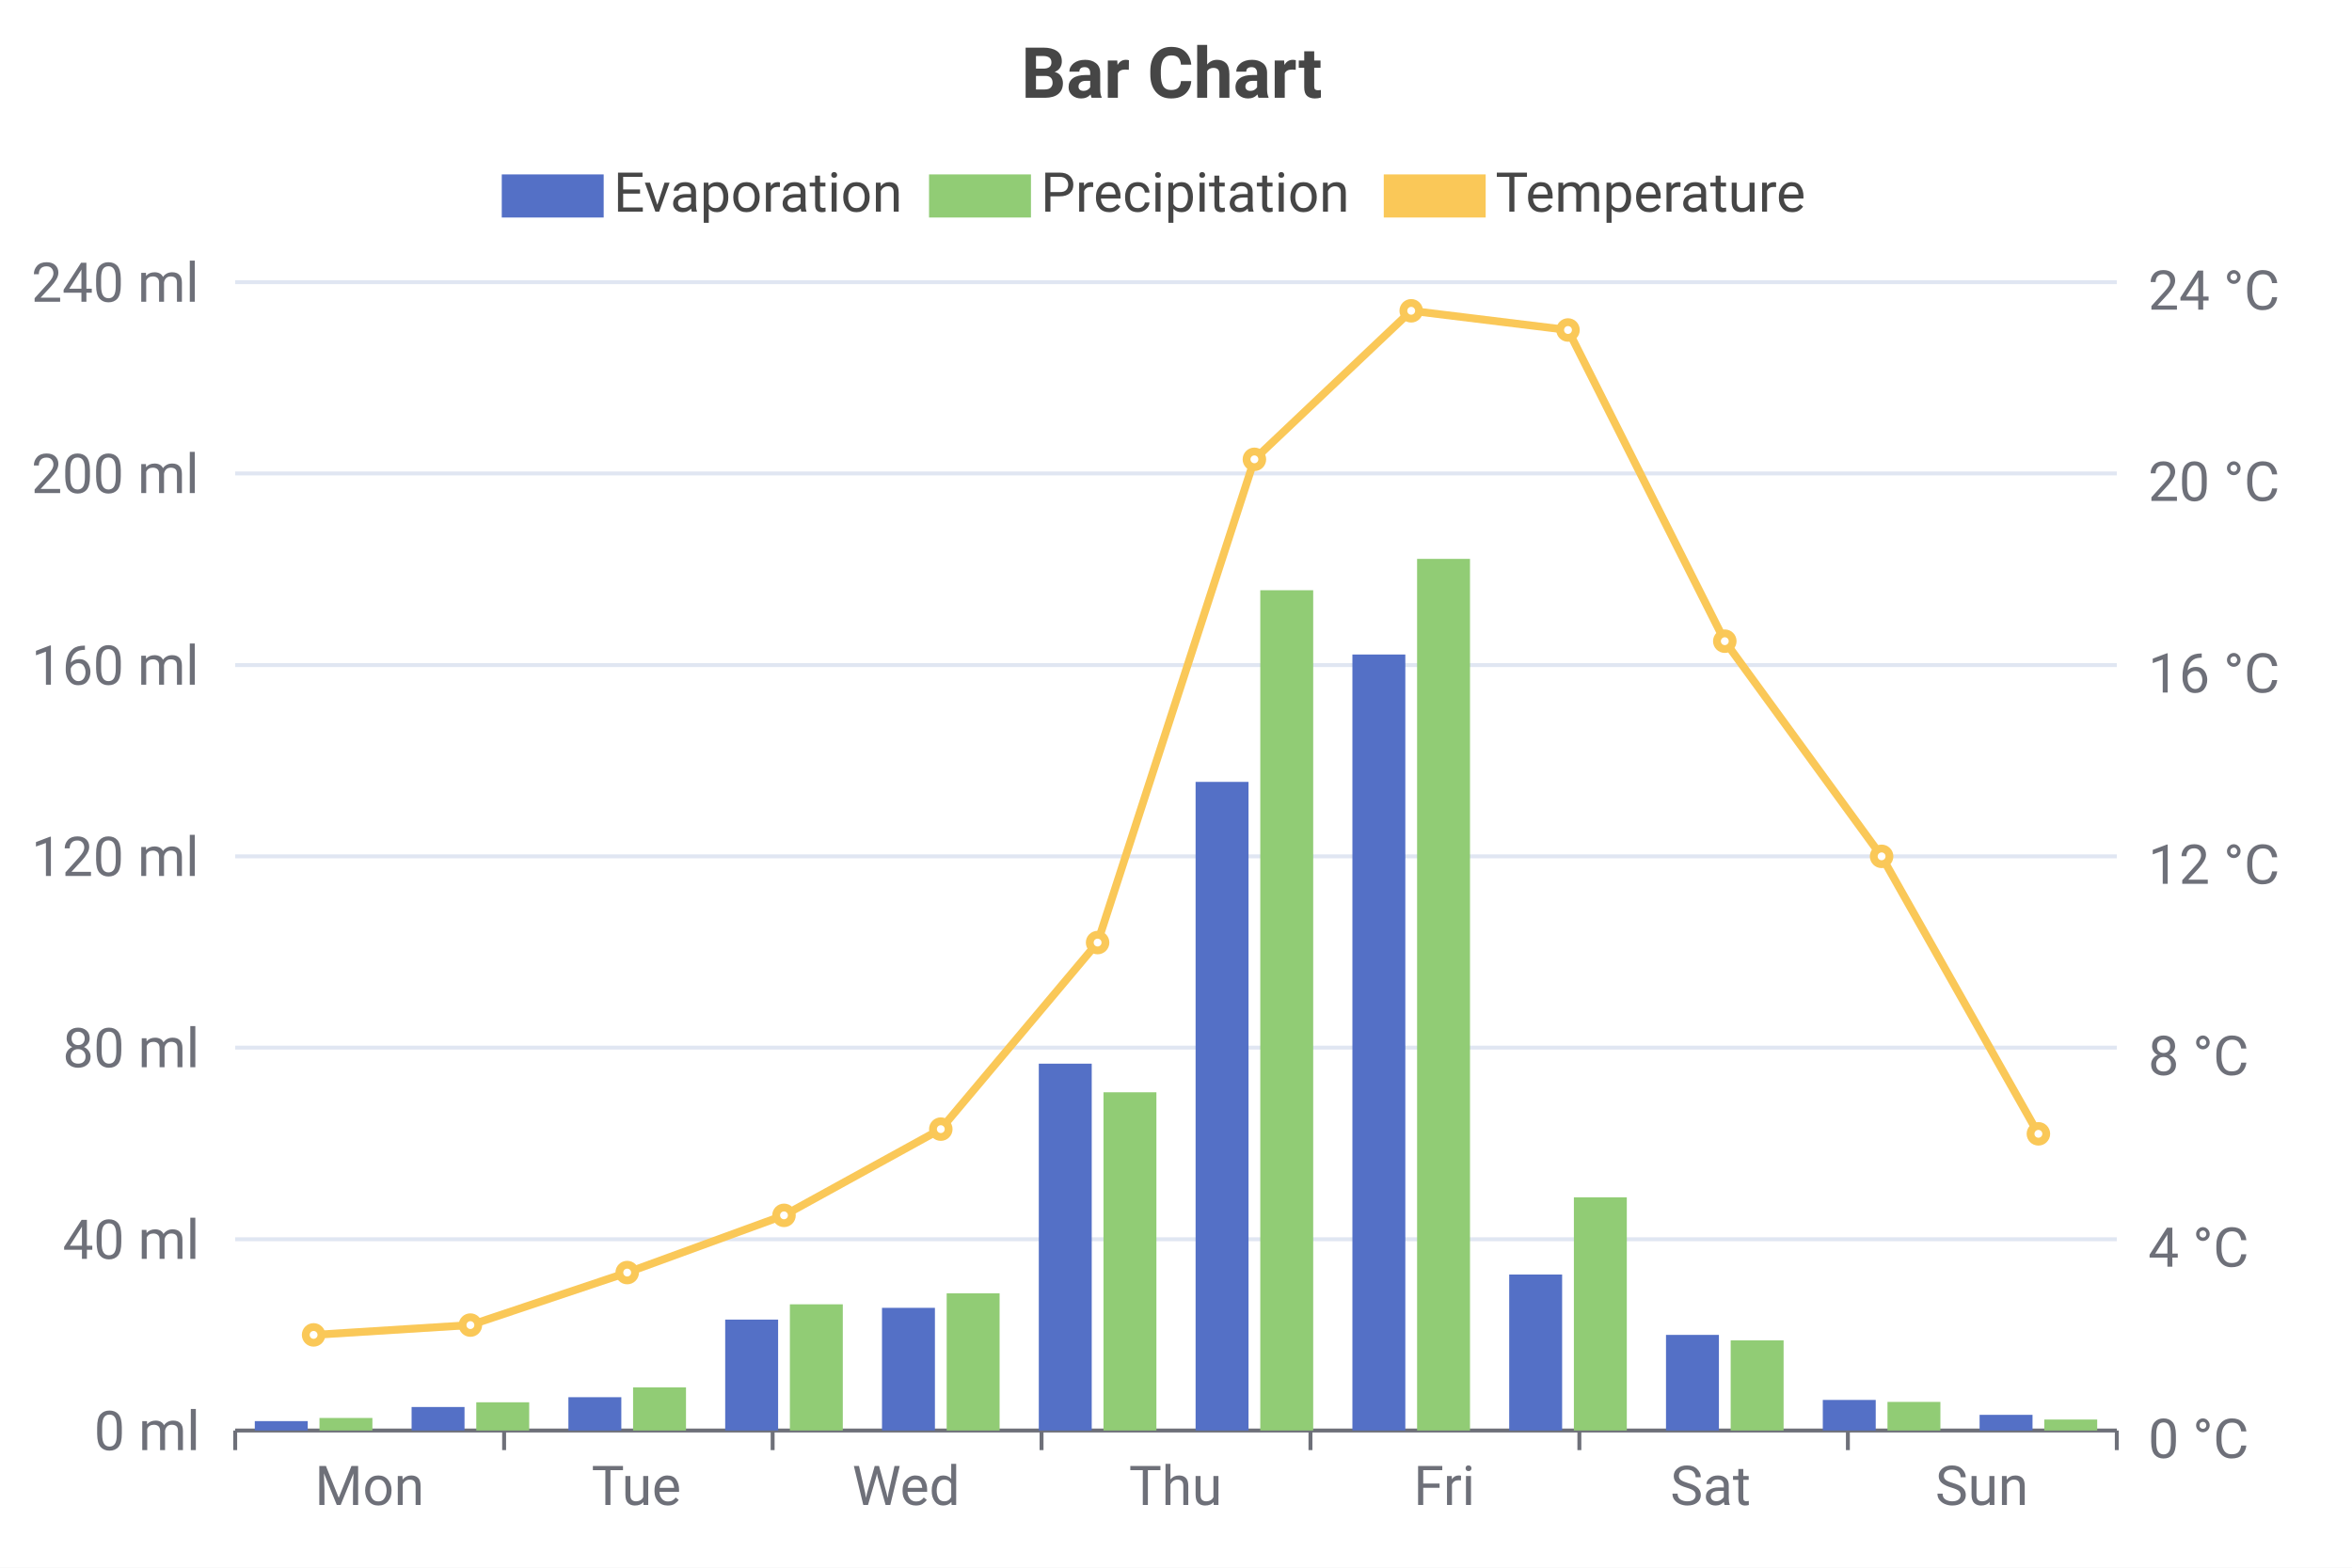
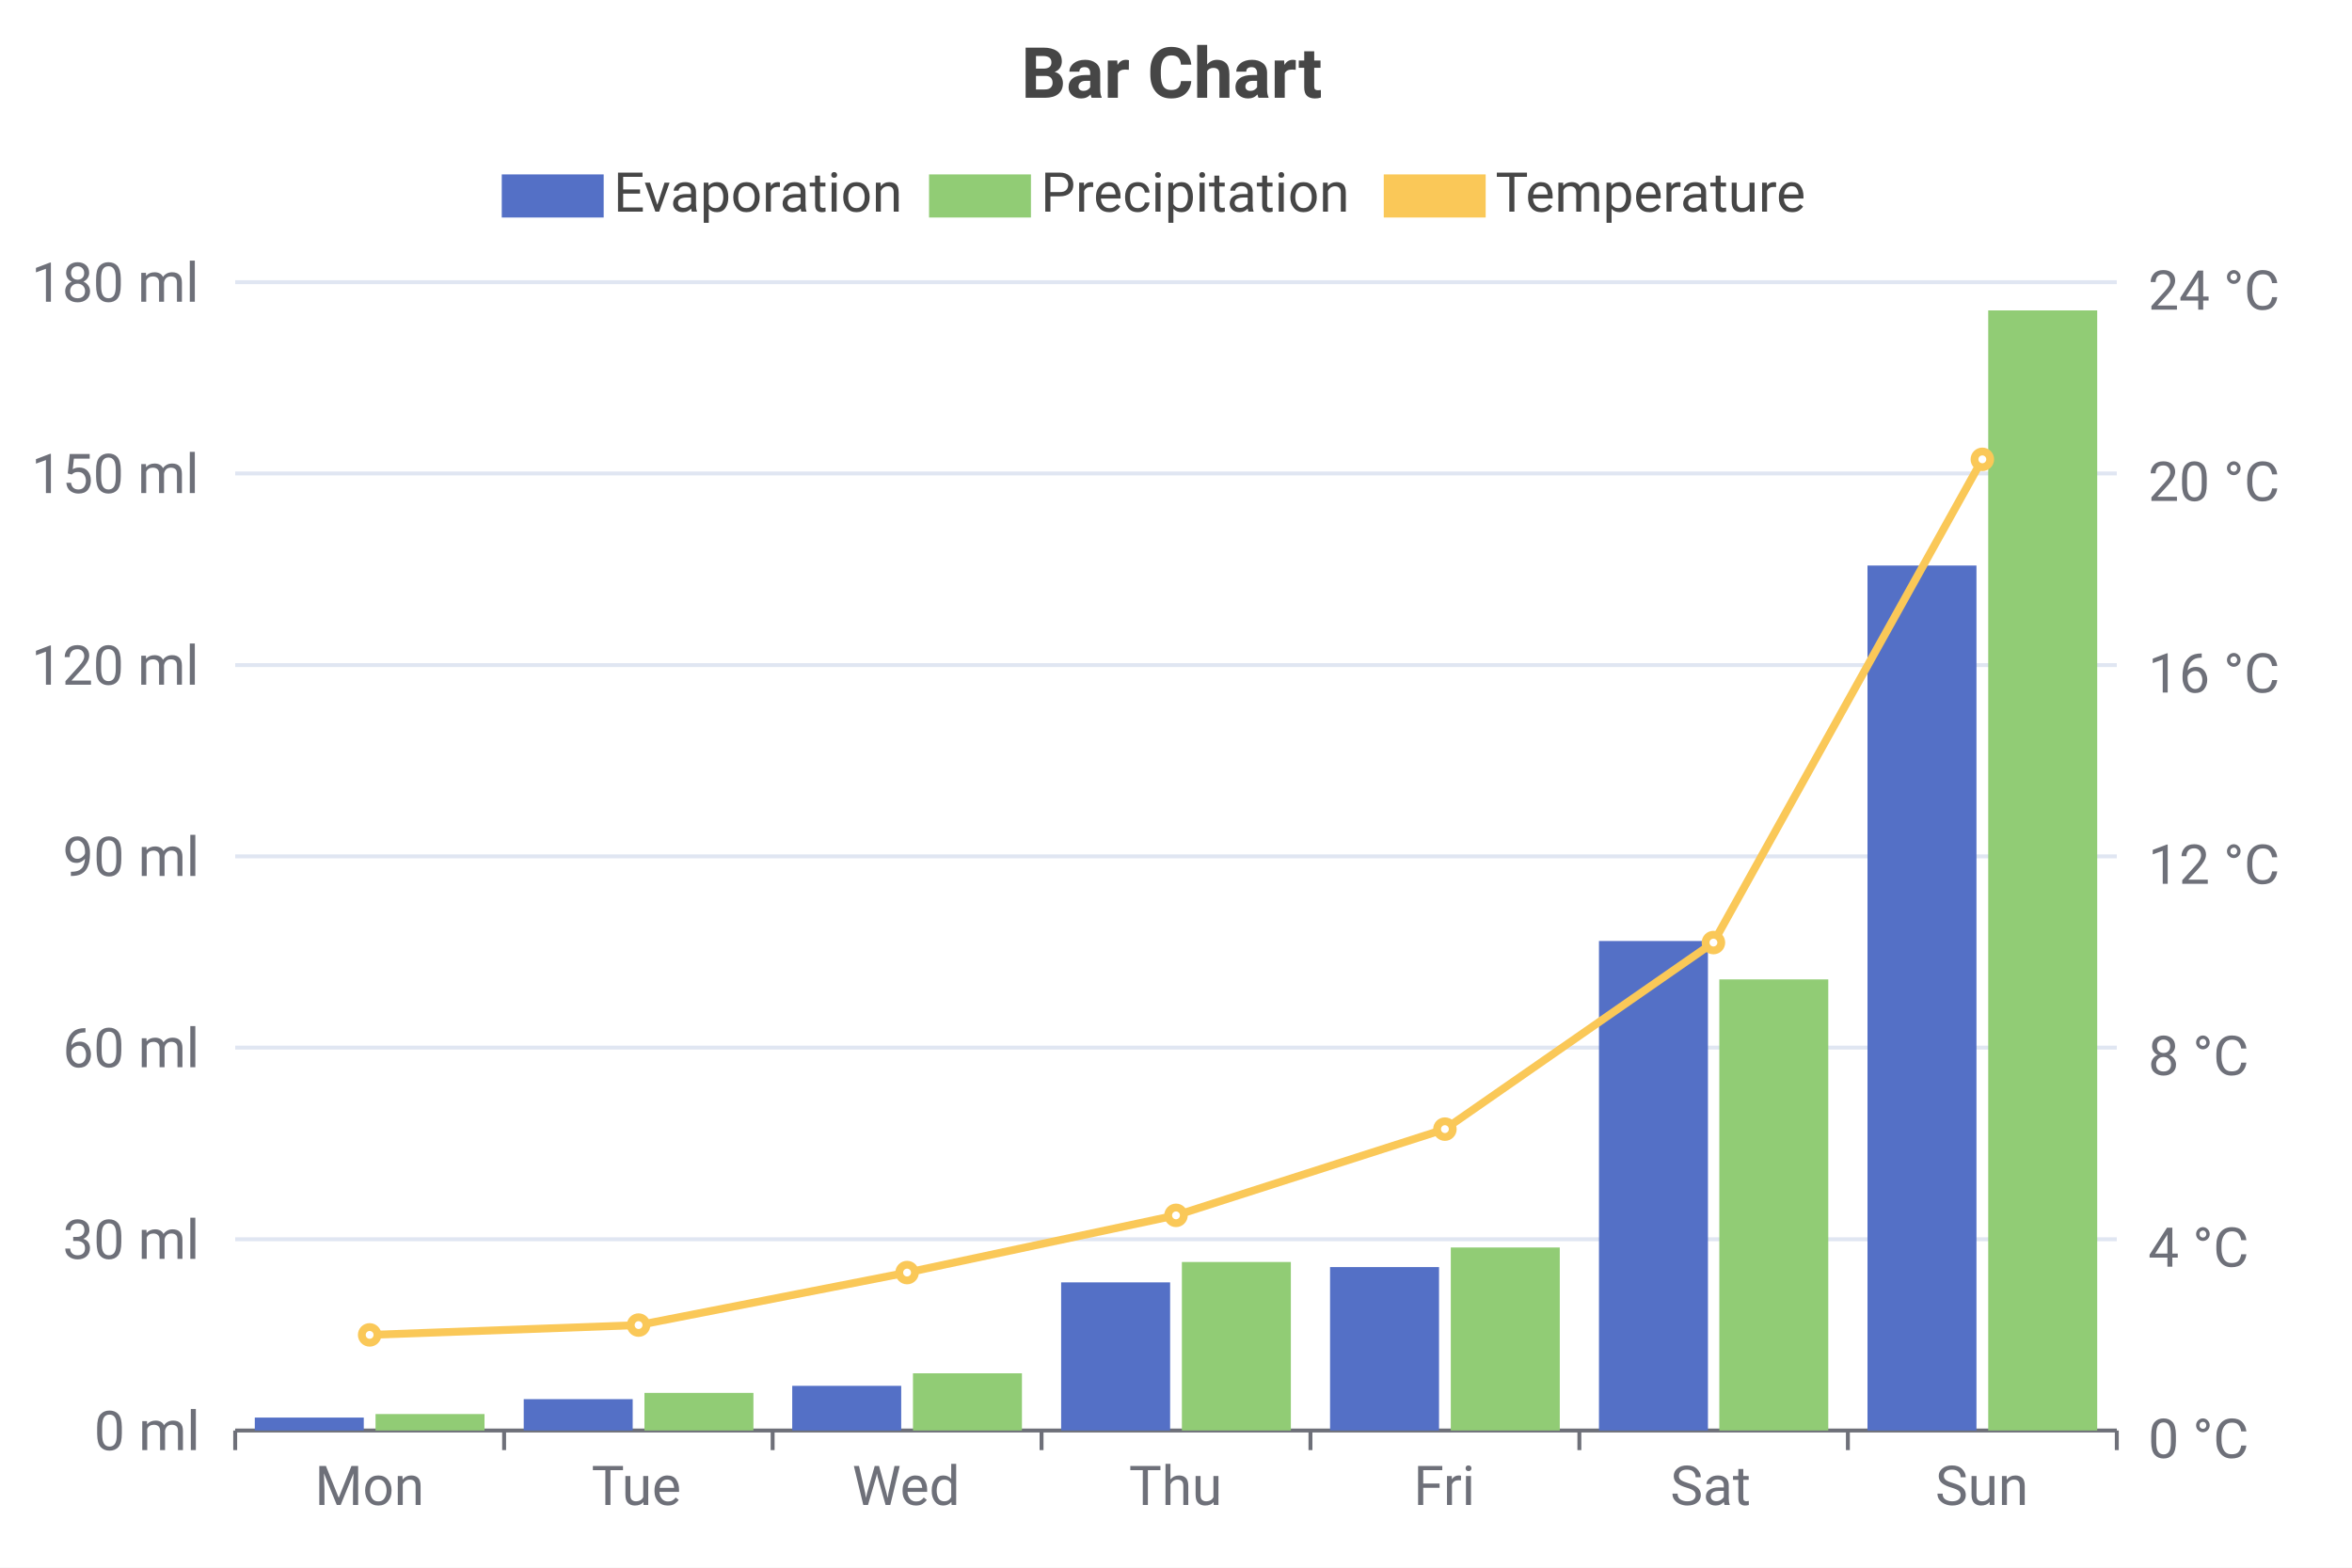
<svg xmlns="http://www.w3.org/2000/svg" width="600" height="400" viewBox="0 0 600 400">
  <rect x="0" y="0" width="600" height="400" fill="#FFFFFF" />
  <text font-size="18" x="260.5" y="5" dy="15" font-weight="bold" dominant-baseline="middle" font-family="Roboto" fill="#464646">
Bar Chart
</text>
  <g>
    <rect x="128.5" y="45" width="25" height="10" stroke="#5470C6" fill="#5470C6" />
    <text font-size="14" x="156.5" y="54" font-family="Roboto" fill="#464646">
Evaporation
</text>
  </g>
  <g>
    <rect x="237.5" y="45" width="25" height="10" stroke="#91CC75" fill="#91CC75" />
    <text font-size="14" x="265.5" y="54" font-family="Roboto" fill="#464646">
Precipitation
</text>
  </g>
  <g>
    <rect x="353.5" y="45" width="25" height="10" stroke="#FAC858" fill="#FAC858" />
    <text font-size="14" x="381.5" y="54" font-family="Roboto" fill="#464646">
Temperature
</text>
  </g>
  <g stroke="#E0E6F2">
    <line stroke-width="1" x1="60" y1="72" x2="540" y2="72" />
    <line stroke-width="1" x1="60" y1="120.8" x2="540" y2="120.8" />
    <line stroke-width="1" x1="60" y1="169.7" x2="540" y2="169.7" />
    <line stroke-width="1" x1="60" y1="218.5" x2="540" y2="218.5" />
    <line stroke-width="1" x1="60" y1="267.3" x2="540" y2="267.3" />
    <line stroke-width="1" x1="60" y1="316.2" x2="540" y2="316.2" />
  </g>
  <g>
    <text font-size="14" x="8" y="77" font-family="Roboto" fill="#6E7079">
- 240 ml
+ 180 ml
</text>
    <text font-size="14" x="8" y="125.8" font-family="Roboto" fill="#6E7079">
- 200 ml
+ 150 ml
</text>
    <text font-size="14" x="8" y="174.7" font-family="Roboto" fill="#6E7079">
- 160 ml
- </text>
-     <text font-size="14" x="8" y="223.5" font-family="Roboto" fill="#6E7079">
120 ml
</text>
+     <text font-size="14" x="16" y="223.5" font-family="Roboto" fill="#6E7079">
+ 90 ml
+ </text>
    <text font-size="14" x="16" y="272.3" font-family="Roboto" fill="#6E7079">
- 80 ml
+ 60 ml
</text>
    <text font-size="14" x="16" y="321.2" font-family="Roboto" fill="#6E7079">
- 40 ml
+ 30 ml
</text>
    <text font-size="14" x="24" y="370" font-family="Roboto" fill="#6E7079">
0 ml
</text>
  </g>
  <g>
    <text font-size="14" x="548" y="79" font-family="Roboto" fill="#6E7079">
24 °C
</text>
    <text font-size="14" x="548" y="127.8" font-family="Roboto" fill="#6E7079">
20 °C
</text>
    <text font-size="14" x="548" y="176.7" font-family="Roboto" fill="#6E7079">
16 °C
</text>
    <text font-size="14" x="548" y="225.5" font-family="Roboto" fill="#6E7079">
12 °C
</text>
    <text font-size="14" x="548" y="274.3" font-family="Roboto" fill="#6E7079">
8 °C
</text>
    <text font-size="14" x="548" y="323.2" font-family="Roboto" fill="#6E7079">
4 °C
</text>
    <text font-size="14" x="548" y="372" font-family="Roboto" fill="#6E7079">
0 °C
</text>
  </g>
  <g>
    <g stroke="#6E7079">
      <line stroke-width="1" x1="60" y1="365" x2="540" y2="365" />
      <line stroke-width="1" x1="60" y1="365" x2="60" y2="370" />
      <line stroke-width="1" x1="128.6" y1="365" x2="128.6" y2="370" />
      <line stroke-width="1" x1="197.1" y1="365" x2="197.1" y2="370" />
      <line stroke-width="1" x1="265.7" y1="365" x2="265.7" y2="370" />
      <line stroke-width="1" x1="334.3" y1="365" x2="334.3" y2="370" />
      <line stroke-width="1" x1="402.9" y1="365" x2="402.9" y2="370" />
      <line stroke-width="1" x1="471.4" y1="365" x2="471.4" y2="370" />
      <line stroke-width="1" x1="540" y1="365" x2="540" y2="370" />
    </g>
    <text font-size="14" x="80.3" y="384" font-family="Roboto" fill="#6E7079">
Mon
</text>
    <text font-size="14" x="150.9" y="384" font-family="Roboto" fill="#6E7079">
Tue
</text>
    <text font-size="14" x="217.4" y="384" font-family="Roboto" fill="#6E7079">
Wed
</text>
    <text font-size="14" x="288" y="384" font-family="Roboto" fill="#6E7079">
Thu
</text>
    <text font-size="14" x="360.6" y="384" font-family="Roboto" fill="#6E7079">
Fri
</text>
    <text font-size="14" x="426.1" y="384" font-family="Roboto" fill="#6E7079">
Sat
</text>
    <text font-size="14" x="493.7" y="384" font-family="Roboto" fill="#6E7079">
Sun
</text>
  </g>
-   <rect x="65" y="362.6" width="13.5" height="2.4" fill="#5470C6" />
-   <rect x="105" y="359" width="13.5" height="6" fill="#5470C6" />
-   <rect x="145" y="356.5" width="13.5" height="8.5" fill="#5470C6" />
-   <rect x="185" y="336.7" width="13.5" height="28.3" fill="#5470C6" />
-   <rect x="225" y="333.7" width="13.5" height="31.3" fill="#5470C6" />
-   <rect x="265" y="271.4" width="13.5" height="93.6" fill="#5470C6" />
-   <rect x="305" y="199.5" width="13.5" height="165.5" fill="#5470C6" />
-   <rect x="345" y="167" width="13.5" height="198" fill="#5470C6" />
-   <rect x="385" y="325.2" width="13.5" height="39.8" fill="#5470C6" />
-   <rect x="425" y="340.6" width="13.5" height="24.4" fill="#5470C6" />
-   <rect x="465" y="357.2" width="13.5" height="7.8" fill="#5470C6" />
-   <rect x="505" y="361" width="13.5" height="4" fill="#5470C6" />
-   <rect x="81.5" y="361.8" width="13.5" height="3.2" fill="#91CC75" />
-   <rect x="121.5" y="357.8" width="13.5" height="7.2" fill="#91CC75" />
-   <rect x="161.5" y="354" width="13.5" height="11" fill="#91CC75" />
-   <rect x="201.5" y="332.8" width="13.5" height="32.2" fill="#91CC75" />
-   <rect x="241.5" y="330" width="13.5" height="35" fill="#91CC75" />
-   <rect x="281.5" y="278.7" width="13.5" height="86.3" fill="#91CC75" />
-   <rect x="321.5" y="150.6" width="13.5" height="214.4" fill="#91CC75" />
-   <rect x="361.5" y="142.6" width="13.5" height="222.4" fill="#91CC75" />
-   <rect x="401.5" y="305.5" width="13.5" height="59.5" fill="#91CC75" />
-   <rect x="441.5" y="342" width="13.5" height="23" fill="#91CC75" />
-   <rect x="481.5" y="357.7" width="13.5" height="7.3" fill="#91CC75" />
-   <rect x="521.5" y="362.2" width="13.5" height="2.8" fill="#91CC75" />
+   <rect x="65" y="361.7" width="27.8" height="3.3" fill="#5470C6" />
+   <rect x="133.6" y="357" width="27.8" height="8" fill="#5470C6" />
+   <rect x="202.1" y="353.6" width="27.8" height="11.4" fill="#5470C6" />
+   <rect x="270.7" y="327.2" width="27.8" height="37.8" fill="#5470C6" />
+   <rect x="339.3" y="323.3" width="27.8" height="41.7" fill="#5470C6" />
+   <rect x="407.9" y="240.1" width="27.8" height="124.9" fill="#5470C6" />
+   <rect x="476.4" y="144.3" width="27.8" height="220.7" fill="#5470C6" />
+   <rect x="95.8" y="360.8" width="27.8" height="4.2" fill="#91CC75" />
+   <rect x="164.4" y="355.4" width="27.8" height="9.6" fill="#91CC75" />
+   <rect x="232.9" y="350.4" width="27.8" height="14.6" fill="#91CC75" />
+   <rect x="301.5" y="322" width="27.8" height="43" fill="#91CC75" />
+   <rect x="370.1" y="318.3" width="27.8" height="46.7" fill="#91CC75" />
+   <rect x="438.6" y="249.9" width="27.8" height="115.1" fill="#91CC75" />
+   <rect x="507.2" y="79.2" width="27.8" height="285.8" fill="#91CC75" />
  <g>
-     <path d="M 80 340.6 L 120 338.1 L 160 324.7 L 200 310.1 L 240 288.1 L 280 240.5 L 320 117.2 L 360 79.3 L 400 84.2 L 440 163.6 L 480 218.5 L 520 289.3" stroke-width="2" fill="none" stroke="#FAC858" />
-     <circle cx="80" cy="340.6" r="2" stroke-width="2" stroke="#FAC858" fill="#FFFFFF" />
-     <circle cx="120" cy="338.1" r="2" stroke-width="2" stroke="#FAC858" fill="#FFFFFF" />
-     <circle cx="160" cy="324.7" r="2" stroke-width="2" stroke="#FAC858" fill="#FFFFFF" />
-     <circle cx="200" cy="310.1" r="2" stroke-width="2" stroke="#FAC858" fill="#FFFFFF" />
-     <circle cx="240" cy="288.1" r="2" stroke-width="2" stroke="#FAC858" fill="#FFFFFF" />
-     <circle cx="280" cy="240.5" r="2" stroke-width="2" stroke="#FAC858" fill="#FFFFFF" />
-     <circle cx="320" cy="117.2" r="2" stroke-width="2" stroke="#FAC858" fill="#FFFFFF" />
-     <circle cx="360" cy="79.3" r="2" stroke-width="2" stroke="#FAC858" fill="#FFFFFF" />
-     <circle cx="400" cy="84.2" r="2" stroke-width="2" stroke="#FAC858" fill="#FFFFFF" />
-     <circle cx="440" cy="163.6" r="2" stroke-width="2" stroke="#FAC858" fill="#FFFFFF" />
-     <circle cx="480" cy="218.5" r="2" stroke-width="2" stroke="#FAC858" fill="#FFFFFF" />
-     <circle cx="520" cy="289.3" r="2" stroke-width="2" stroke="#FAC858" fill="#FFFFFF" />
+     <path d="M 94.3 340.6 L 162.9 338.1 L 231.4 324.7 L 300 310.1 L 368.6 288.1 L 437.1 240.5 L 505.7 117.2" stroke-width="2" fill="none" stroke="#FAC858" />
+     <circle cx="94.3" cy="340.6" r="2" stroke-width="2" stroke="#FAC858" fill="#FFFFFF" />
+     <circle cx="162.9" cy="338.1" r="2" stroke-width="2" stroke="#FAC858" fill="#FFFFFF" />
+     <circle cx="231.4" cy="324.7" r="2" stroke-width="2" stroke="#FAC858" fill="#FFFFFF" />
+     <circle cx="300" cy="310.1" r="2" stroke-width="2" stroke="#FAC858" fill="#FFFFFF" />
+     <circle cx="368.6" cy="288.1" r="2" stroke-width="2" stroke="#FAC858" fill="#FFFFFF" />
+     <circle cx="437.1" cy="240.5" r="2" stroke-width="2" stroke="#FAC858" fill="#FFFFFF" />
+     <circle cx="505.7" cy="117.2" r="2" stroke-width="2" stroke="#FAC858" fill="#FFFFFF" />
  </g>
</svg>
